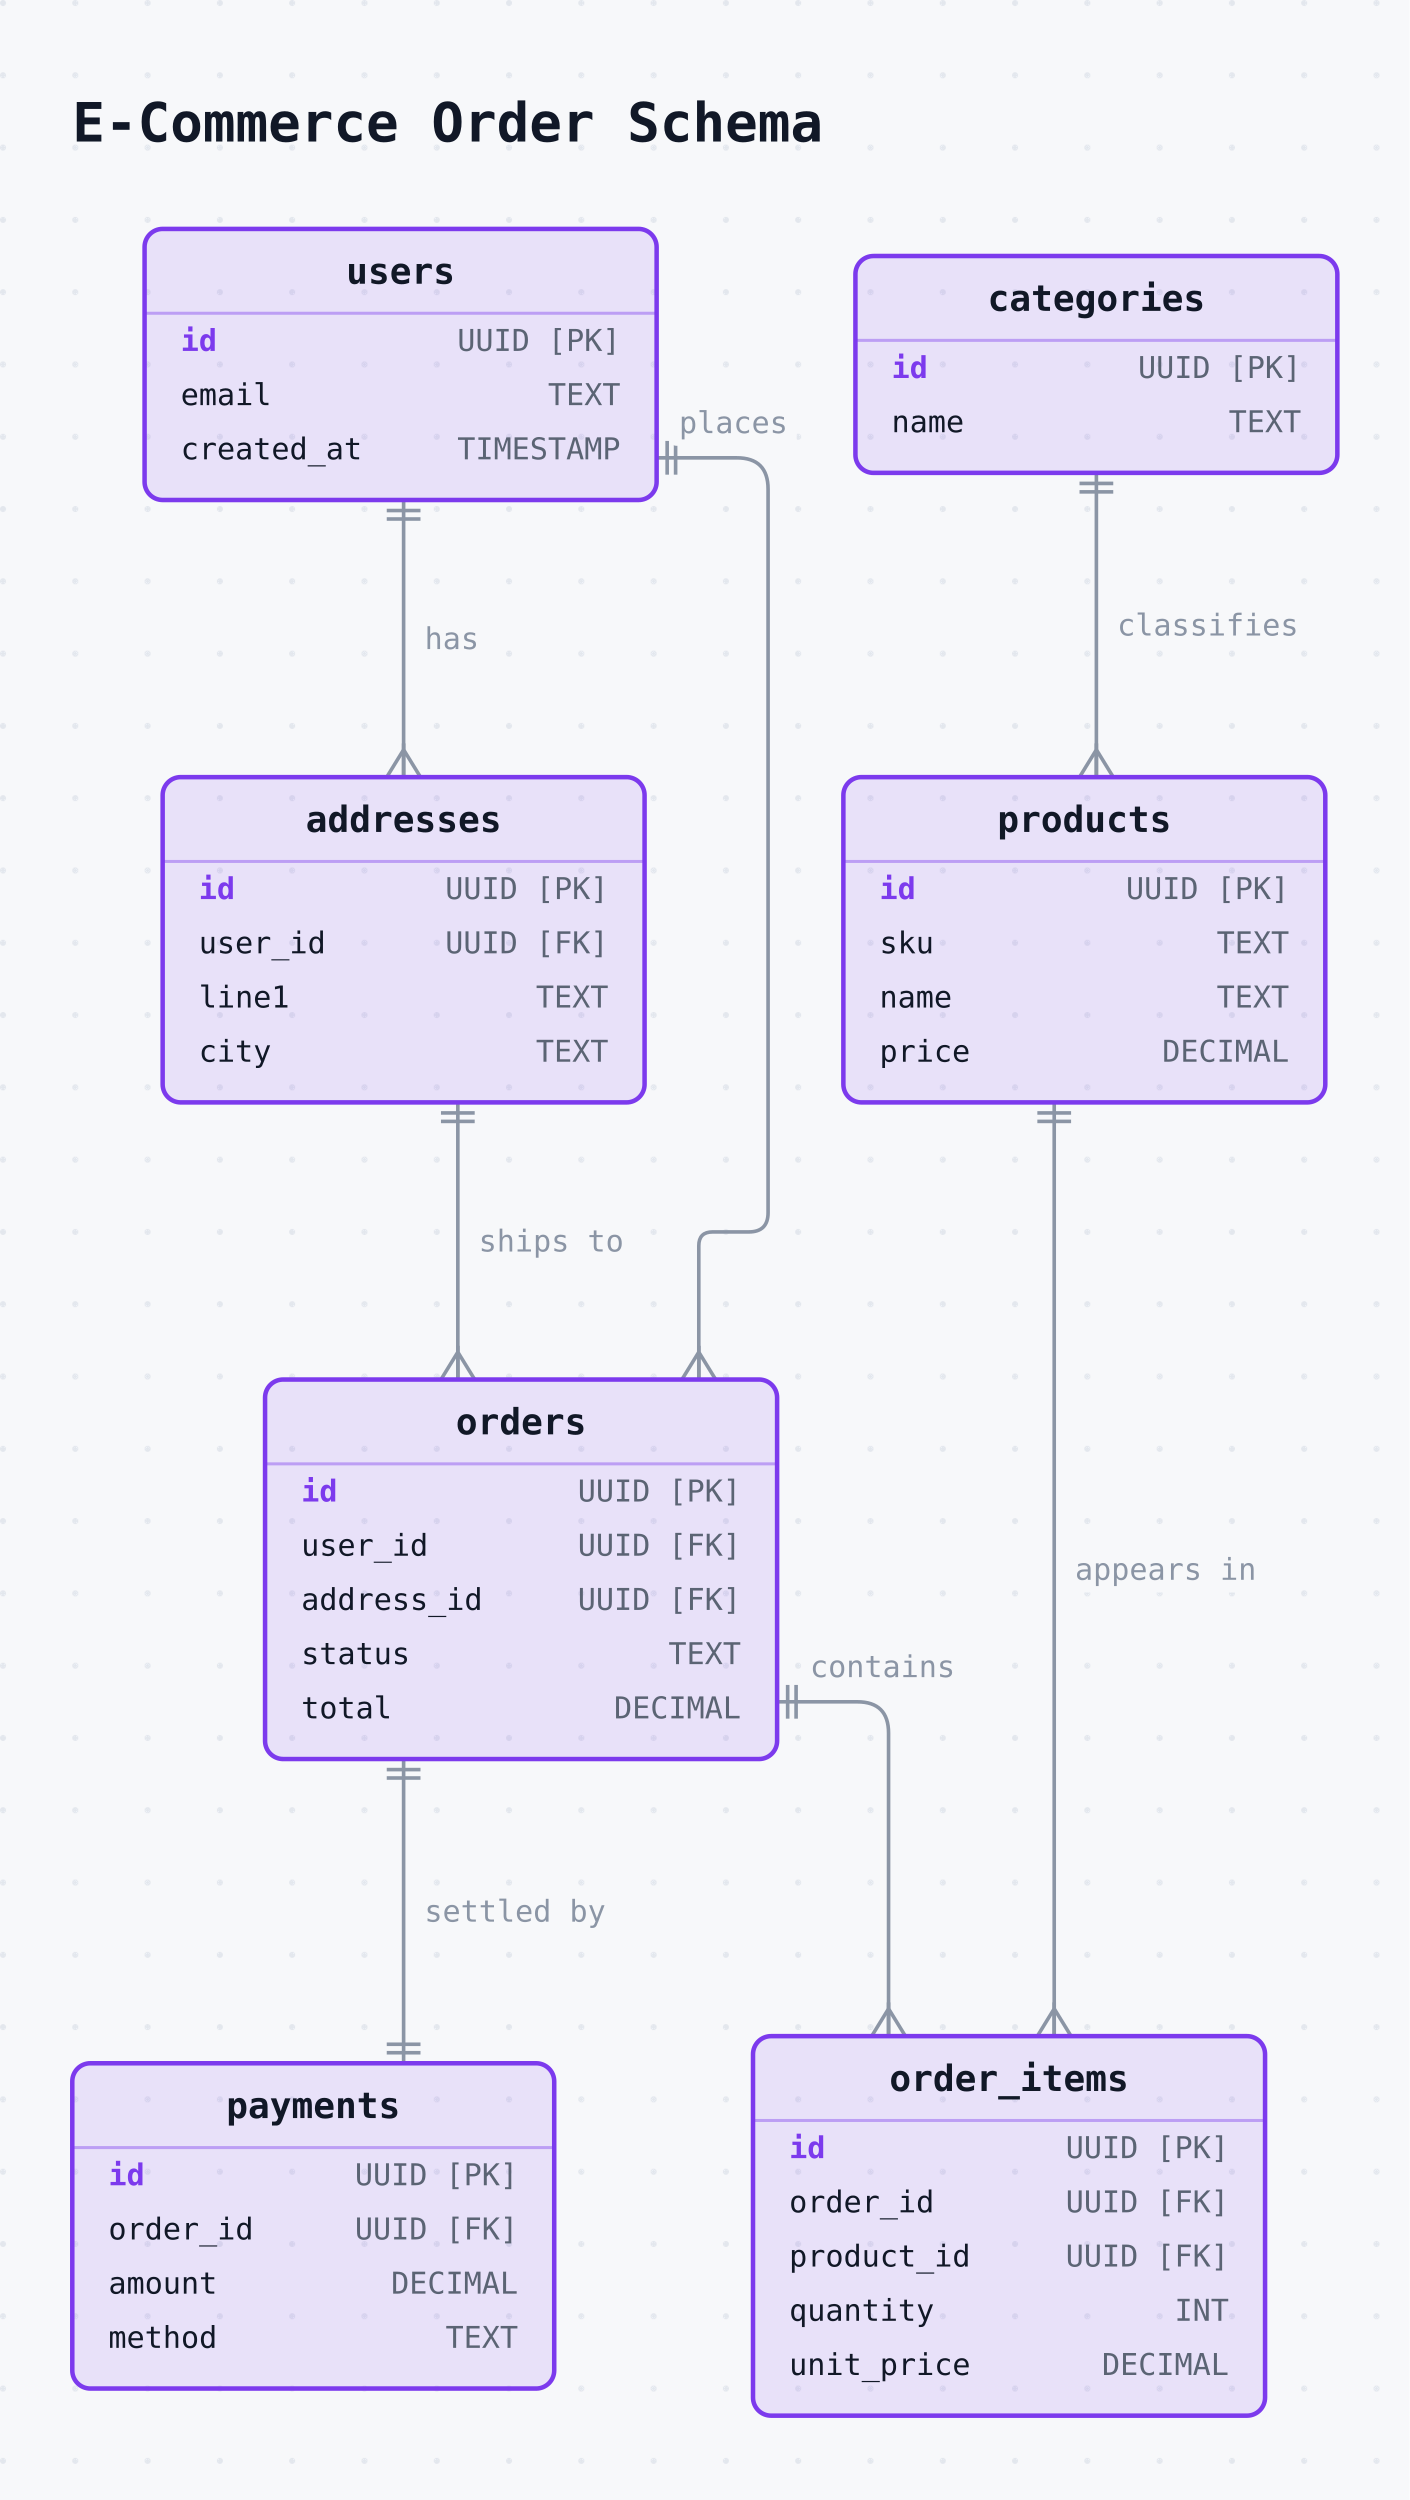
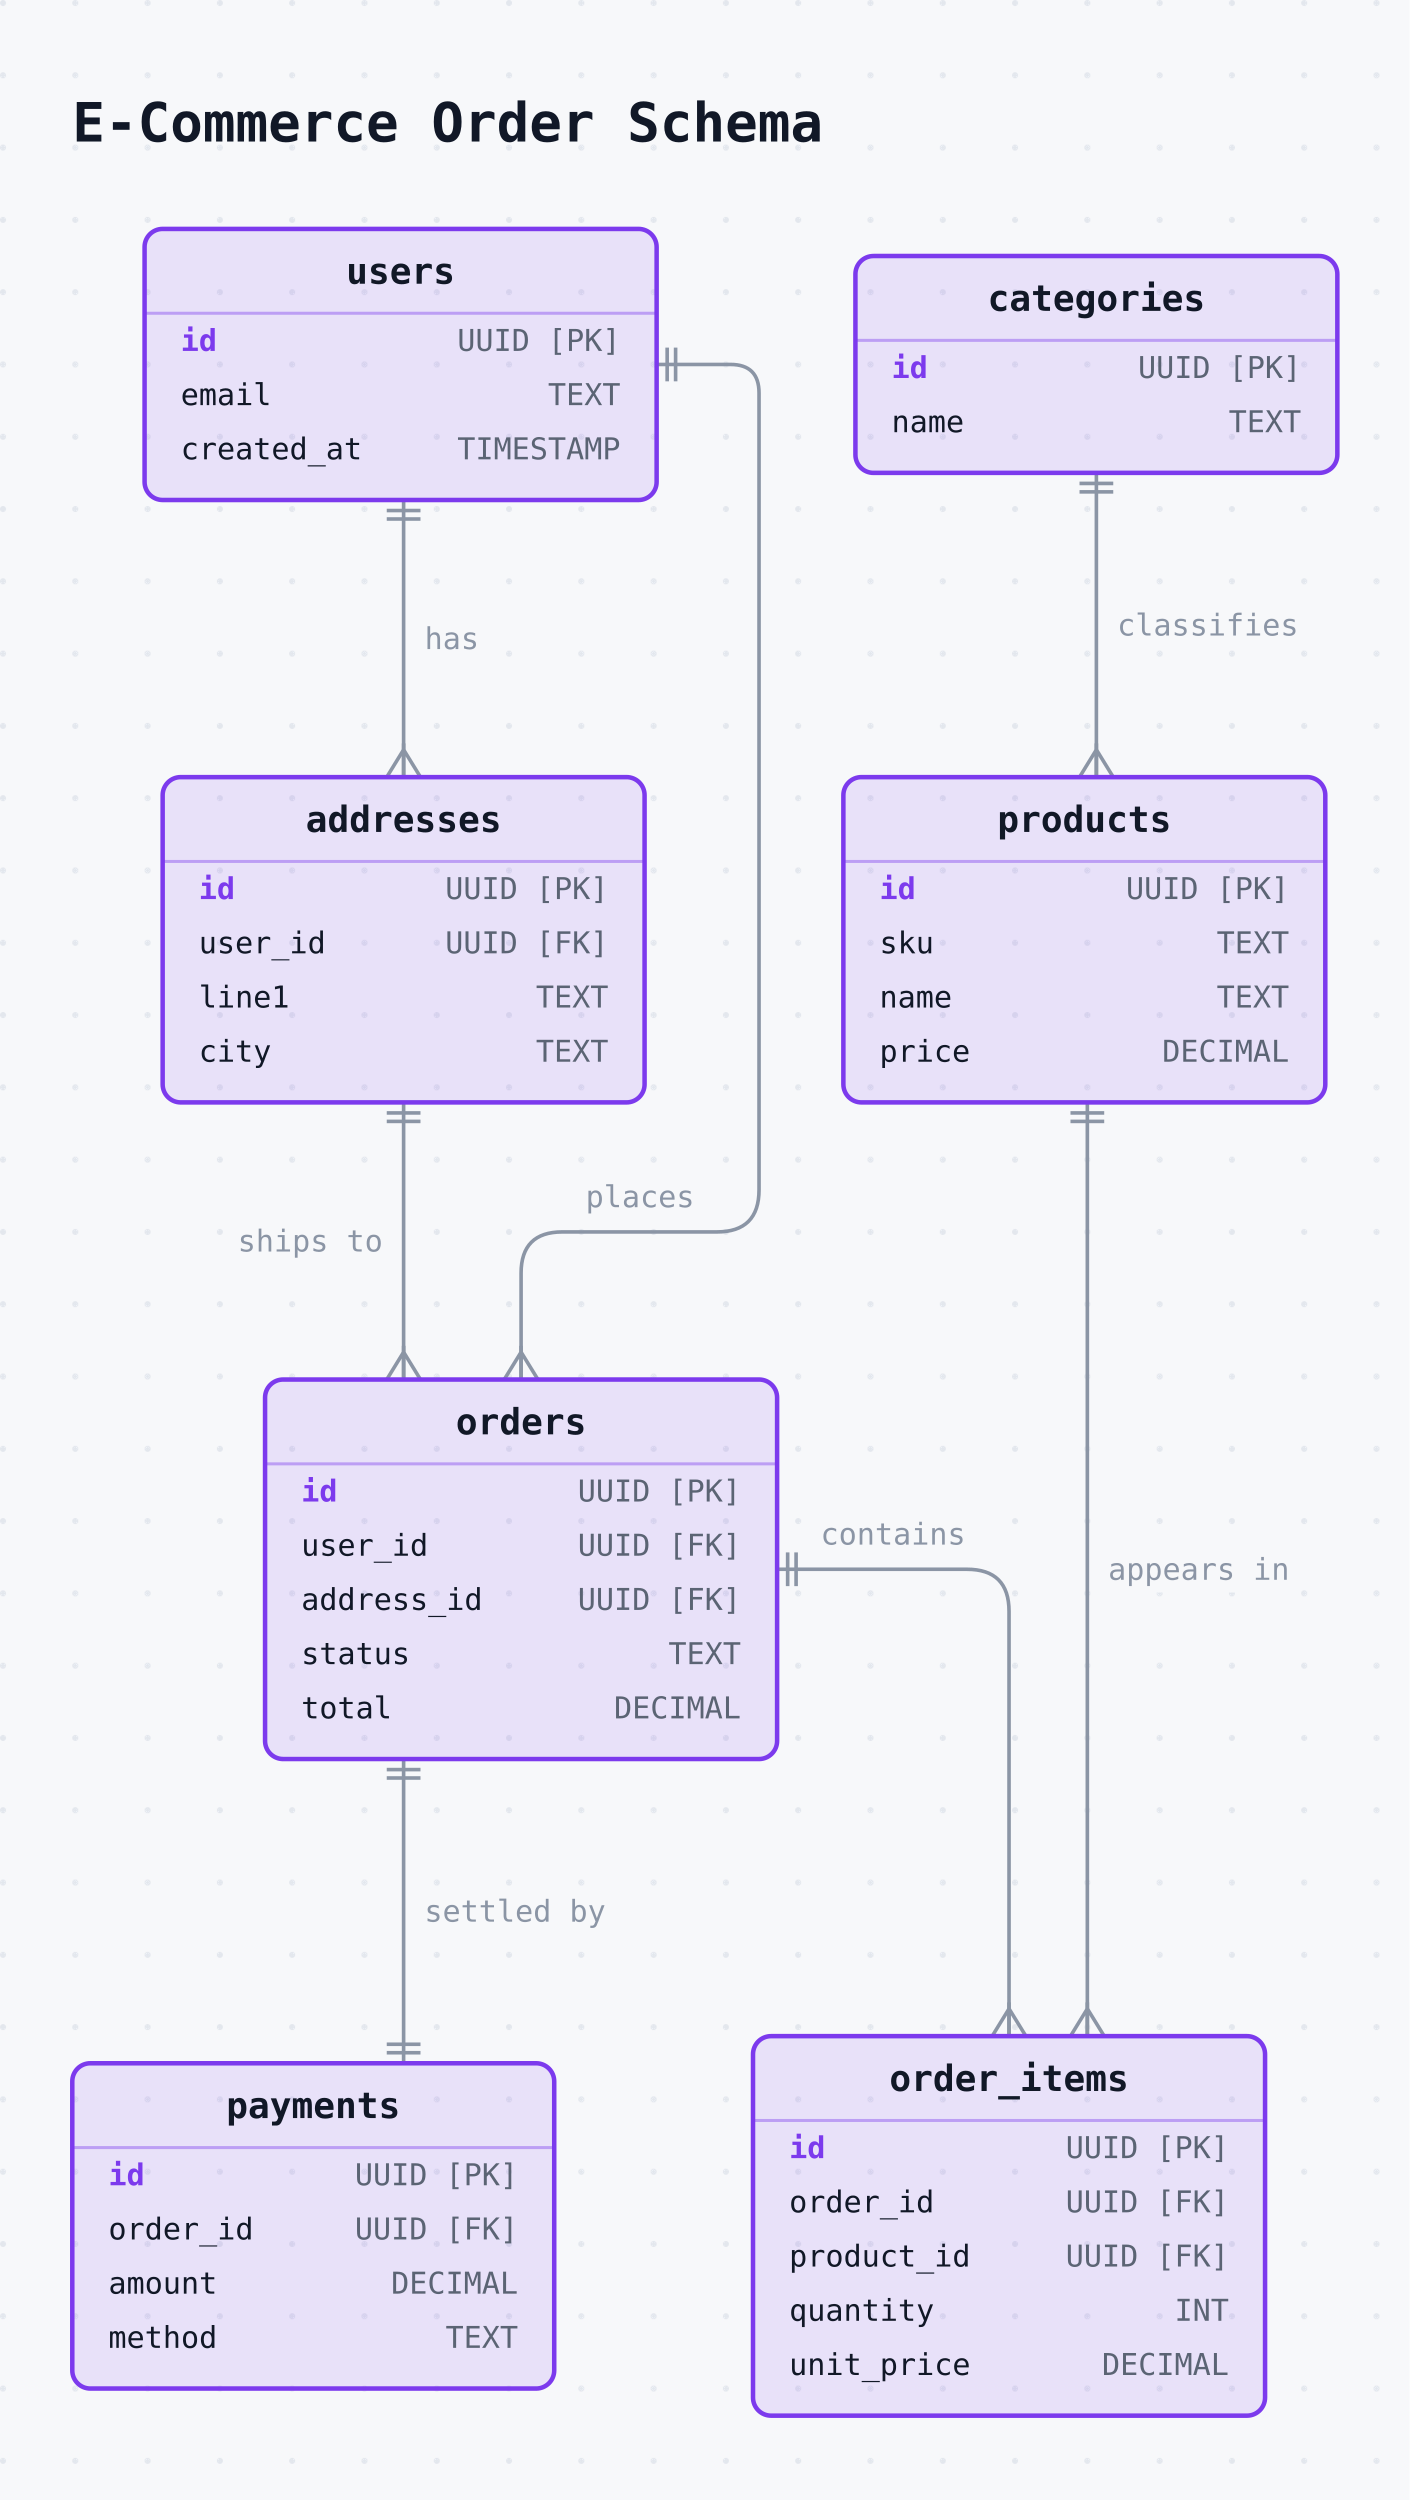
<svg xmlns="http://www.w3.org/2000/svg" version="1.1" width="468" height="830" viewBox="0 0 468 830" font-family="JetBrains Mono, ui-monospace, SFMono-Regular, Menlo, Consolas, monospace">
  <defs>
    <pattern id="canvas-grid" width="24" height="24" patternUnits="userSpaceOnUse">
      <circle cx="1" cy="1" r="1" fill="#e3e7ed" />
    </pattern>
    <marker id="marker-er-many-0" viewBox="-1 -1 13.2 13.2" refX="11.2" refY="5.6" markerWidth="13.2" markerHeight="13.2" markerUnits="userSpaceOnUse" orient="auto-start-reverse">
      <path d="M2.1 5.6 L11.2 0 M2.1 5.6 L11.2 11.2 M0 5.6 L11.2 5.6" fill="none" stroke="#8b95a5" stroke-width="1.2" />
    </marker>
    <marker id="marker-er-one-1" viewBox="-1 -1 13.2 13.2" refX="11.2" refY="5.6" markerWidth="13.2" markerHeight="13.2" markerUnits="userSpaceOnUse" orient="auto-start-reverse">
      <path d="M4.9 0 V11.2 M7.7 0 V11.2" fill="none" stroke="#8b95a5" stroke-width="1.2" />
    </marker>
  </defs>
  <rect width="100%" height="100%" fill="#f7f8fa" />
  <rect width="100%" height="100%" fill="url(#canvas-grid)" />
  <text x="24.0" y="47.0" text-anchor="start" font-size="18" font-weight="bold" fill="#111827">E-Commerce Order Schema</text>
  <path d="M 134.0 166.0 L 134.0 258.0" fill="none" stroke="#8b95a5" stroke-width="1.2" marker-end="url(#marker-er-many-0)" marker-start="url(#marker-er-one-1)" />
-   <path d="M 218.0 152.0 L 244.6 152.0 Q 255.0 152.0 255.0 162.4 L 255.0 402.6 Q 255.0 409.0 248.6 409.0 L 236.6 409.0 Q 232.0 409.0 232.0 413.6 L 232.0 458.0" fill="none" stroke="#8b95a5" stroke-width="1.2" marker-end="url(#marker-er-many-0)" marker-start="url(#marker-er-one-1)" />
-   <path d="M 152.0 366.0 L 152.0 458.0" fill="none" stroke="#8b95a5" stroke-width="1.2" marker-end="url(#marker-er-many-0)" marker-start="url(#marker-er-one-1)" />
-   <path d="M 258.0 565.0 L 284.6 565.0 Q 295.0 565.0 295.0 575.4 L 295.0 676.0" fill="none" stroke="#8b95a5" stroke-width="1.2" marker-end="url(#marker-er-many-0)" marker-start="url(#marker-er-one-1)" />
-   <path d="M 350.0 366.0 L 350.0 676.0" fill="none" stroke="#8b95a5" stroke-width="1.2" marker-end="url(#marker-er-many-0)" marker-start="url(#marker-er-one-1)" />
+   <path d="M 218.0 121.0 L 242.5 121.0 Q 252.0 121.0 252.0 130.5 L 252.0 395.0 Q 252.0 409.0 238.0 409.0 L 186.7 409.0 Q 173.0 409.0 173.0 422.7 L 173.0 458.0" fill="none" stroke="#8b95a5" stroke-width="1.2" marker-end="url(#marker-er-many-0)" marker-start="url(#marker-er-one-1)" />
+   <path d="M 134.0 366.0 L 134.0 458.0" fill="none" stroke="#8b95a5" stroke-width="1.2" marker-end="url(#marker-er-many-0)" marker-start="url(#marker-er-one-1)" />
+   <path d="M 258.0 521.0 L 321.0 521.0 Q 335.0 521.0 335.0 535.0 L 335.0 676.0" fill="none" stroke="#8b95a5" stroke-width="1.2" marker-end="url(#marker-er-many-0)" marker-start="url(#marker-er-one-1)" />
+   <path d="M 361.0 366.0 L 361.0 676.0" fill="none" stroke="#8b95a5" stroke-width="1.2" marker-end="url(#marker-er-many-0)" marker-start="url(#marker-er-one-1)" />
  <path d="M 364.0 157.0 L 364.0 258.0" fill="none" stroke="#8b95a5" stroke-width="1.2" marker-end="url(#marker-er-many-0)" marker-start="url(#marker-er-one-1)" />
  <path d="M 134.0 584.0 L 134.0 685.0" fill="none" stroke="#8b95a5" stroke-width="1.2" marker-end="url(#marker-er-one-1)" marker-start="url(#marker-er-one-1)" />
  <rect fill="#7c3aed" fill-opacity="0.122" stroke="#7c3aed" stroke-width="1.5" x="48.0" y="76.0" width="170.0" height="90.0" rx="6.0" />
  <text x="133.0" y="94.2" text-anchor="middle" font-size="12" font-weight="bold" fill="#111827">users</text>
  <line x1="48.0" y1="104.0" x2="218.0" y2="104.0" stroke="#7c3aed" stroke-opacity="0.4" />
  <text x="60.0" y="116.5" text-anchor="start" font-family="JetBrains Mono, ui-monospace, Menlo, monospace" font-size="10" fill="#7c3aed" font-weight="bold">id</text>
  <text x="206.0" y="116.5" text-anchor="end" font-family="JetBrains Mono, ui-monospace, Menlo, monospace" font-size="10" fill="#5b6474">UUID [PK]</text>
  <text x="60.0" y="134.5" text-anchor="start" font-family="JetBrains Mono, ui-monospace, Menlo, monospace" font-size="10" fill="#111827">email</text>
  <text x="206.0" y="134.5" text-anchor="end" font-family="JetBrains Mono, ui-monospace, Menlo, monospace" font-size="10" fill="#5b6474">TEXT</text>
  <text x="60.0" y="152.5" text-anchor="start" font-family="JetBrains Mono, ui-monospace, Menlo, monospace" font-size="10" fill="#111827">created_at</text>
  <text x="206.0" y="152.5" text-anchor="end" font-family="JetBrains Mono, ui-monospace, Menlo, monospace" font-size="10" fill="#5b6474">TIMESTAMP</text>
  <rect fill="#7c3aed" fill-opacity="0.122" stroke="#7c3aed" stroke-width="1.5" x="54.0" y="258.0" width="160.0" height="108.0" rx="6.0" />
  <text x="134.0" y="276.2" text-anchor="middle" font-size="12" font-weight="bold" fill="#111827">addresses</text>
  <line x1="54.0" y1="286.0" x2="214.0" y2="286.0" stroke="#7c3aed" stroke-opacity="0.4" />
  <text x="66.0" y="298.5" text-anchor="start" font-family="JetBrains Mono, ui-monospace, Menlo, monospace" font-size="10" fill="#7c3aed" font-weight="bold">id</text>
  <text x="202.0" y="298.5" text-anchor="end" font-family="JetBrains Mono, ui-monospace, Menlo, monospace" font-size="10" fill="#5b6474">UUID [PK]</text>
  <text x="66.0" y="316.5" text-anchor="start" font-family="JetBrains Mono, ui-monospace, Menlo, monospace" font-size="10" fill="#111827">user_id</text>
  <text x="202.0" y="316.5" text-anchor="end" font-family="JetBrains Mono, ui-monospace, Menlo, monospace" font-size="10" fill="#5b6474">UUID [FK]</text>
  <text x="66.0" y="334.5" text-anchor="start" font-family="JetBrains Mono, ui-monospace, Menlo, monospace" font-size="10" fill="#111827">line1</text>
  <text x="202.0" y="334.5" text-anchor="end" font-family="JetBrains Mono, ui-monospace, Menlo, monospace" font-size="10" fill="#5b6474">TEXT</text>
  <text x="66.0" y="352.5" text-anchor="start" font-family="JetBrains Mono, ui-monospace, Menlo, monospace" font-size="10" fill="#111827">city</text>
  <text x="202.0" y="352.5" text-anchor="end" font-family="JetBrains Mono, ui-monospace, Menlo, monospace" font-size="10" fill="#5b6474">TEXT</text>
  <rect fill="#7c3aed" fill-opacity="0.122" stroke="#7c3aed" stroke-width="1.5" x="88.0" y="458.0" width="170.0" height="126.0" rx="6.0" />
  <text x="173.0" y="476.2" text-anchor="middle" font-size="12" font-weight="bold" fill="#111827">orders</text>
  <line x1="88.0" y1="486.0" x2="258.0" y2="486.0" stroke="#7c3aed" stroke-opacity="0.4" />
  <text x="100.0" y="498.5" text-anchor="start" font-family="JetBrains Mono, ui-monospace, Menlo, monospace" font-size="10" fill="#7c3aed" font-weight="bold">id</text>
  <text x="246.0" y="498.5" text-anchor="end" font-family="JetBrains Mono, ui-monospace, Menlo, monospace" font-size="10" fill="#5b6474">UUID [PK]</text>
  <text x="100.0" y="516.5" text-anchor="start" font-family="JetBrains Mono, ui-monospace, Menlo, monospace" font-size="10" fill="#111827">user_id</text>
  <text x="246.0" y="516.5" text-anchor="end" font-family="JetBrains Mono, ui-monospace, Menlo, monospace" font-size="10" fill="#5b6474">UUID [FK]</text>
  <text x="100.0" y="534.5" text-anchor="start" font-family="JetBrains Mono, ui-monospace, Menlo, monospace" font-size="10" fill="#111827">address_id</text>
  <text x="246.0" y="534.5" text-anchor="end" font-family="JetBrains Mono, ui-monospace, Menlo, monospace" font-size="10" fill="#5b6474">UUID [FK]</text>
  <text x="100.0" y="552.5" text-anchor="start" font-family="JetBrains Mono, ui-monospace, Menlo, monospace" font-size="10" fill="#111827">status</text>
  <text x="246.0" y="552.5" text-anchor="end" font-family="JetBrains Mono, ui-monospace, Menlo, monospace" font-size="10" fill="#5b6474">TEXT</text>
  <text x="100.0" y="570.5" text-anchor="start" font-family="JetBrains Mono, ui-monospace, Menlo, monospace" font-size="10" fill="#111827">total</text>
  <text x="246.0" y="570.5" text-anchor="end" font-family="JetBrains Mono, ui-monospace, Menlo, monospace" font-size="10" fill="#5b6474">DECIMAL</text>
  <rect fill="#7c3aed" fill-opacity="0.122" stroke="#7c3aed" stroke-width="1.5" x="250.0" y="676.0" width="170.0" height="126.0" rx="6.0" />
  <text x="335.0" y="694.2" text-anchor="middle" font-size="12" font-weight="bold" fill="#111827">order_items</text>
  <line x1="250.0" y1="704.0" x2="420.0" y2="704.0" stroke="#7c3aed" stroke-opacity="0.4" />
  <text x="262.0" y="716.5" text-anchor="start" font-family="JetBrains Mono, ui-monospace, Menlo, monospace" font-size="10" fill="#7c3aed" font-weight="bold">id</text>
  <text x="408.0" y="716.5" text-anchor="end" font-family="JetBrains Mono, ui-monospace, Menlo, monospace" font-size="10" fill="#5b6474">UUID [PK]</text>
  <text x="262.0" y="734.5" text-anchor="start" font-family="JetBrains Mono, ui-monospace, Menlo, monospace" font-size="10" fill="#111827">order_id</text>
  <text x="408.0" y="734.5" text-anchor="end" font-family="JetBrains Mono, ui-monospace, Menlo, monospace" font-size="10" fill="#5b6474">UUID [FK]</text>
  <text x="262.0" y="752.5" text-anchor="start" font-family="JetBrains Mono, ui-monospace, Menlo, monospace" font-size="10" fill="#111827">product_id</text>
  <text x="408.0" y="752.5" text-anchor="end" font-family="JetBrains Mono, ui-monospace, Menlo, monospace" font-size="10" fill="#5b6474">UUID [FK]</text>
  <text x="262.0" y="770.5" text-anchor="start" font-family="JetBrains Mono, ui-monospace, Menlo, monospace" font-size="10" fill="#111827">quantity</text>
  <text x="408.0" y="770.5" text-anchor="end" font-family="JetBrains Mono, ui-monospace, Menlo, monospace" font-size="10" fill="#5b6474">INT</text>
  <text x="262.0" y="788.5" text-anchor="start" font-family="JetBrains Mono, ui-monospace, Menlo, monospace" font-size="10" fill="#111827">unit_price</text>
  <text x="408.0" y="788.5" text-anchor="end" font-family="JetBrains Mono, ui-monospace, Menlo, monospace" font-size="10" fill="#5b6474">DECIMAL</text>
  <rect fill="#7c3aed" fill-opacity="0.122" stroke="#7c3aed" stroke-width="1.5" x="280.0" y="258.0" width="160.0" height="108.0" rx="6.0" />
  <text x="360.0" y="276.2" text-anchor="middle" font-size="12" font-weight="bold" fill="#111827">products</text>
  <line x1="280.0" y1="286.0" x2="440.0" y2="286.0" stroke="#7c3aed" stroke-opacity="0.4" />
  <text x="292.0" y="298.5" text-anchor="start" font-family="JetBrains Mono, ui-monospace, Menlo, monospace" font-size="10" fill="#7c3aed" font-weight="bold">id</text>
  <text x="428.0" y="298.5" text-anchor="end" font-family="JetBrains Mono, ui-monospace, Menlo, monospace" font-size="10" fill="#5b6474">UUID [PK]</text>
  <text x="292.0" y="316.5" text-anchor="start" font-family="JetBrains Mono, ui-monospace, Menlo, monospace" font-size="10" fill="#111827">sku</text>
  <text x="428.0" y="316.5" text-anchor="end" font-family="JetBrains Mono, ui-monospace, Menlo, monospace" font-size="10" fill="#5b6474">TEXT</text>
  <text x="292.0" y="334.5" text-anchor="start" font-family="JetBrains Mono, ui-monospace, Menlo, monospace" font-size="10" fill="#111827">name</text>
  <text x="428.0" y="334.5" text-anchor="end" font-family="JetBrains Mono, ui-monospace, Menlo, monospace" font-size="10" fill="#5b6474">TEXT</text>
  <text x="292.0" y="352.5" text-anchor="start" font-family="JetBrains Mono, ui-monospace, Menlo, monospace" font-size="10" fill="#111827">price</text>
  <text x="428.0" y="352.5" text-anchor="end" font-family="JetBrains Mono, ui-monospace, Menlo, monospace" font-size="10" fill="#5b6474">DECIMAL</text>
  <rect fill="#7c3aed" fill-opacity="0.122" stroke="#7c3aed" stroke-width="1.5" x="284.0" y="85.0" width="160.0" height="72.0" rx="6.0" />
  <text x="364.0" y="103.2" text-anchor="middle" font-size="12" font-weight="bold" fill="#111827">categories</text>
  <line x1="284.0" y1="113.0" x2="444.0" y2="113.0" stroke="#7c3aed" stroke-opacity="0.4" />
  <text x="296.0" y="125.5" text-anchor="start" font-family="JetBrains Mono, ui-monospace, Menlo, monospace" font-size="10" fill="#7c3aed" font-weight="bold">id</text>
  <text x="432.0" y="125.5" text-anchor="end" font-family="JetBrains Mono, ui-monospace, Menlo, monospace" font-size="10" fill="#5b6474">UUID [PK]</text>
  <text x="296.0" y="143.5" text-anchor="start" font-family="JetBrains Mono, ui-monospace, Menlo, monospace" font-size="10" fill="#111827">name</text>
  <text x="432.0" y="143.5" text-anchor="end" font-family="JetBrains Mono, ui-monospace, Menlo, monospace" font-size="10" fill="#5b6474">TEXT</text>
  <rect fill="#7c3aed" fill-opacity="0.122" stroke="#7c3aed" stroke-width="1.5" x="24.0" y="685.0" width="160.0" height="108.0" rx="6.0" />
  <text x="104.0" y="703.2" text-anchor="middle" font-size="12" font-weight="bold" fill="#111827">payments</text>
  <line x1="24.0" y1="713.0" x2="184.0" y2="713.0" stroke="#7c3aed" stroke-opacity="0.4" />
  <text x="36.0" y="725.5" text-anchor="start" font-family="JetBrains Mono, ui-monospace, Menlo, monospace" font-size="10" fill="#7c3aed" font-weight="bold">id</text>
  <text x="172.0" y="725.5" text-anchor="end" font-family="JetBrains Mono, ui-monospace, Menlo, monospace" font-size="10" fill="#5b6474">UUID [PK]</text>
  <text x="36.0" y="743.5" text-anchor="start" font-family="JetBrains Mono, ui-monospace, Menlo, monospace" font-size="10" fill="#111827">order_id</text>
  <text x="172.0" y="743.5" text-anchor="end" font-family="JetBrains Mono, ui-monospace, Menlo, monospace" font-size="10" fill="#5b6474">UUID [FK]</text>
  <text x="36.0" y="761.5" text-anchor="start" font-family="JetBrains Mono, ui-monospace, Menlo, monospace" font-size="10" fill="#111827">amount</text>
  <text x="172.0" y="761.5" text-anchor="end" font-family="JetBrains Mono, ui-monospace, Menlo, monospace" font-size="10" fill="#5b6474">DECIMAL</text>
  <text x="36.0" y="779.5" text-anchor="start" font-family="JetBrains Mono, ui-monospace, Menlo, monospace" font-size="10" fill="#111827">method</text>
  <text x="172.0" y="779.5" text-anchor="end" font-family="JetBrains Mono, ui-monospace, Menlo, monospace" font-size="10" fill="#5b6474">TEXT</text>
  <rect x="138.0" y="204.2" width="24.0" height="15.5" rx="2" fill="#f7f8fa" />
  <text x="150.0" y="215.5" text-anchor="middle" font-size="10" fill="#8b95a5">has</text>
-   <rect x="222.5" y="132.5" width="42.0" height="15.5" rx="2" fill="#f7f8fa" />
-   <text x="243.5" y="143.8" text-anchor="middle" font-size="10" fill="#8b95a5">places</text>
-   <rect x="156.0" y="404.2" width="54.0" height="15.5" rx="2" fill="#f7f8fa" />
-   <text x="183.0" y="415.5" text-anchor="middle" font-size="10" fill="#8b95a5">ships to</text>
-   <rect x="266.0" y="545.5" width="54.0" height="15.5" rx="2" fill="#f7f8fa" />
-   <text x="293.0" y="556.8" text-anchor="middle" font-size="10" fill="#8b95a5">contains</text>
-   <rect x="354.0" y="513.2" width="66.0" height="15.5" rx="2" fill="#f7f8fa" />
-   <text x="387.0" y="524.5" text-anchor="middle" font-size="10" fill="#8b95a5">appears in</text>
+   <rect x="191.5" y="389.5" width="42.0" height="15.5" rx="2" fill="#f7f8fa" />
+   <text x="212.5" y="400.8" text-anchor="middle" font-size="10" fill="#8b95a5">places</text>
+   <rect x="76.0" y="404.2" width="54.0" height="15.5" rx="2" fill="#f7f8fa" />
+   <text x="103.0" y="415.5" text-anchor="middle" font-size="10" fill="#8b95a5">ships to</text>
+   <rect x="269.5" y="501.5" width="54.0" height="15.5" rx="2" fill="#f7f8fa" />
+   <text x="296.5" y="512.8" text-anchor="middle" font-size="10" fill="#8b95a5">contains</text>
+   <rect x="365.0" y="513.2" width="66.0" height="15.5" rx="2" fill="#f7f8fa" />
+   <text x="398.0" y="524.5" text-anchor="middle" font-size="10" fill="#8b95a5">appears in</text>
  <rect x="368.0" y="199.8" width="66.0" height="15.5" rx="2" fill="#f7f8fa" />
  <text x="401.0" y="211.0" text-anchor="middle" font-size="10" fill="#8b95a5">classifies</text>
  <rect x="138.0" y="626.8" width="66.0" height="15.5" rx="2" fill="#f7f8fa" />
  <text x="171.0" y="638.0" text-anchor="middle" font-size="10" fill="#8b95a5">settled by</text>
</svg>
